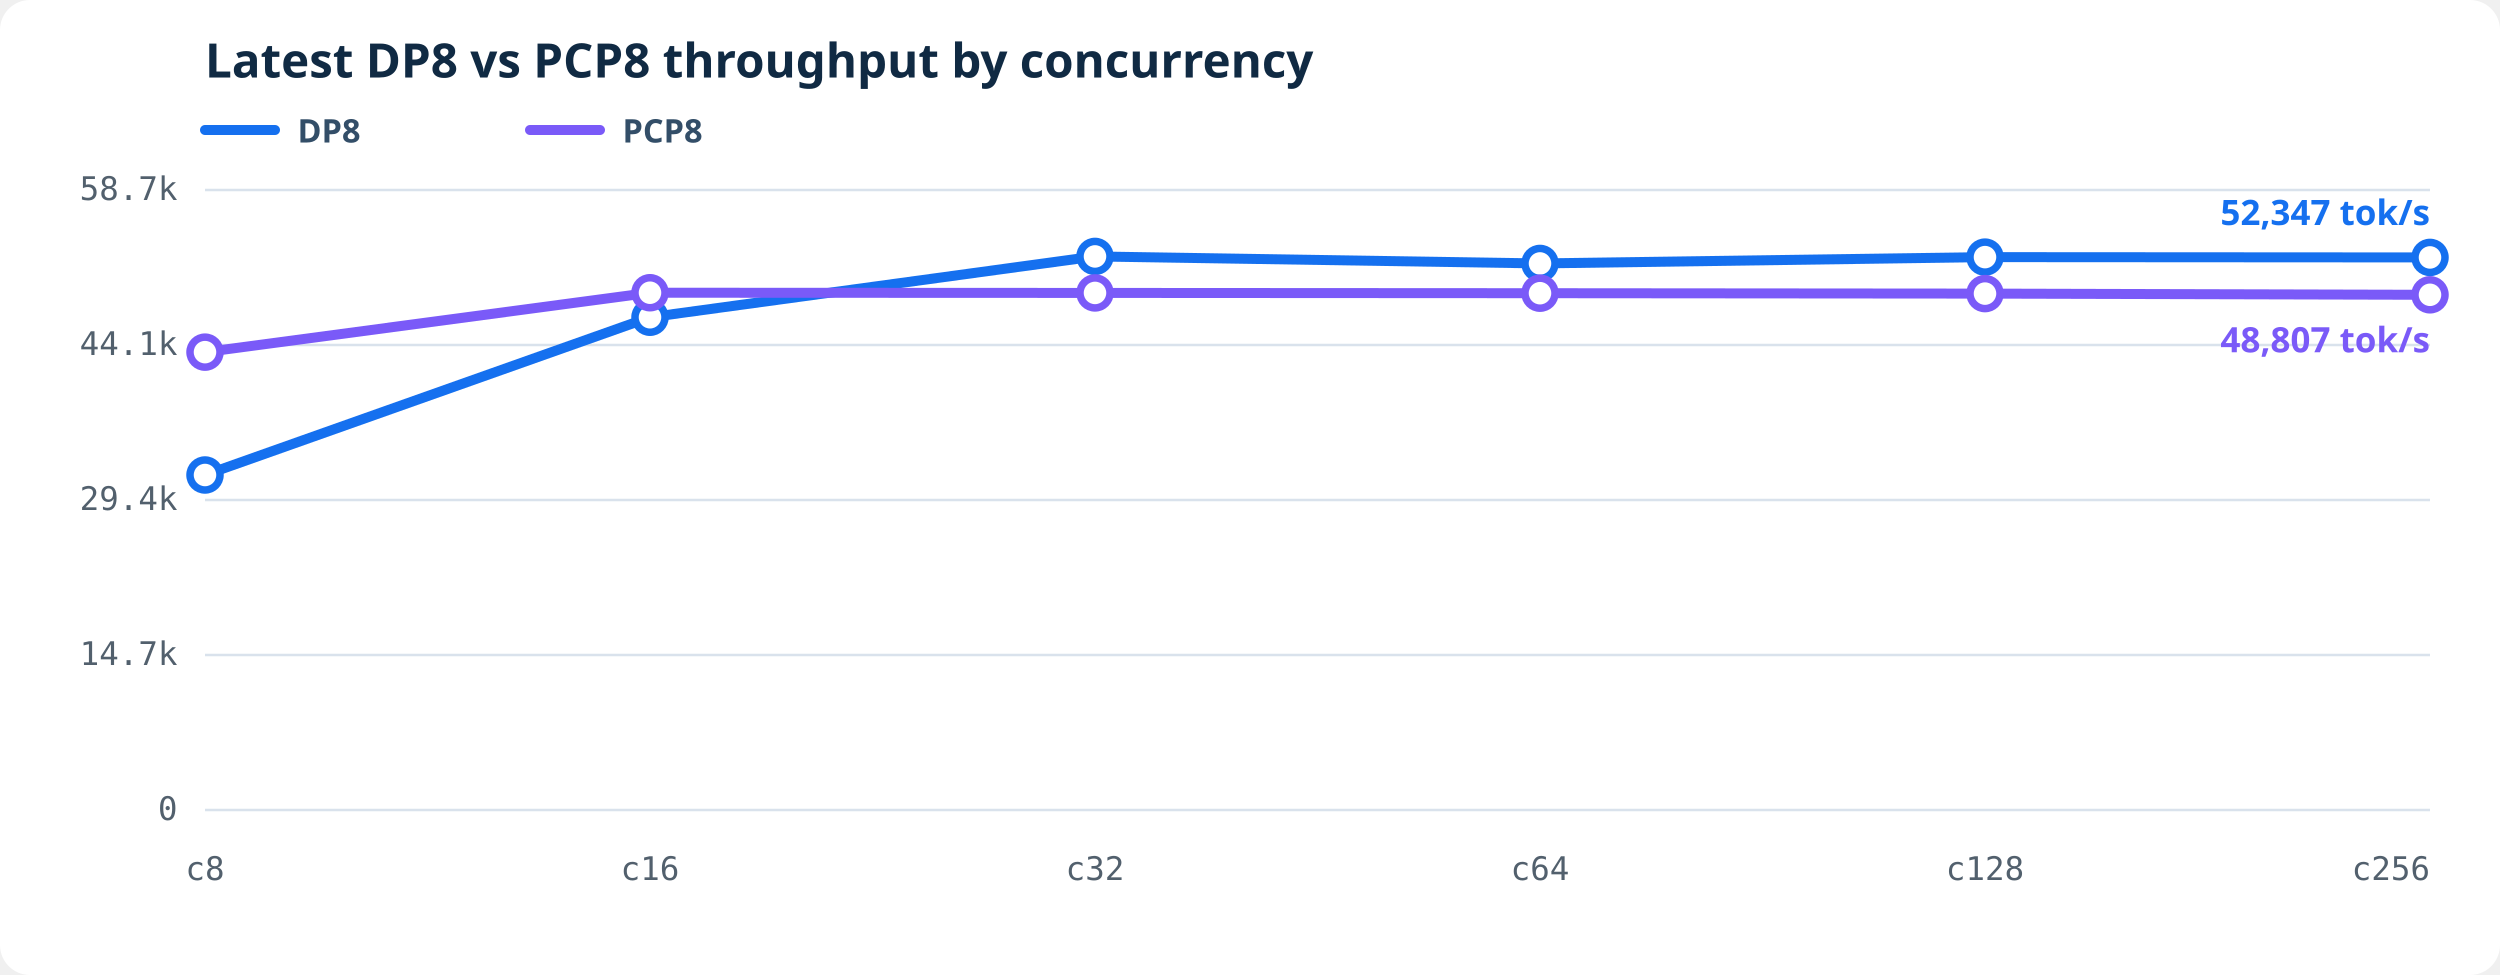
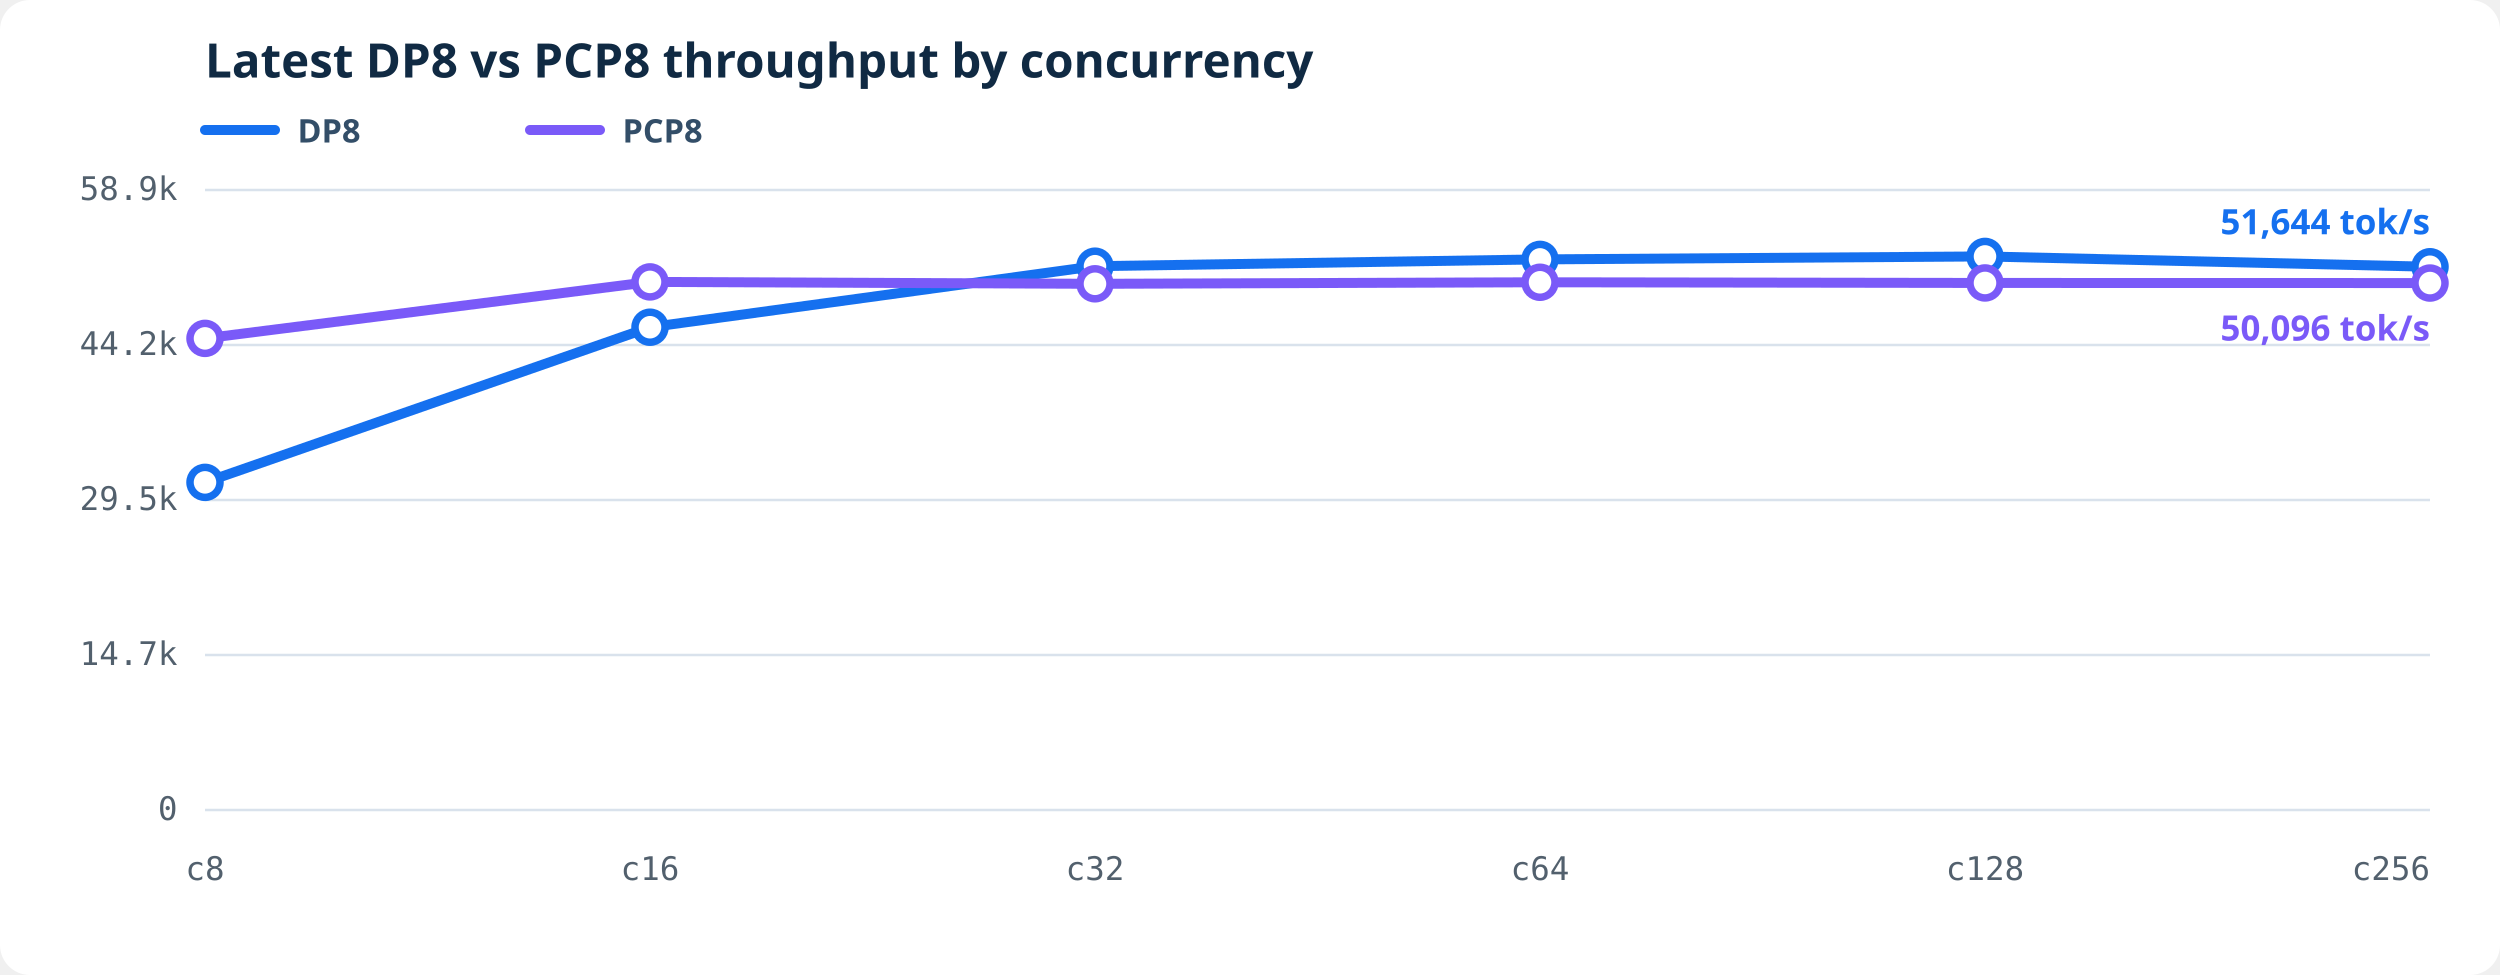
<svg xmlns="http://www.w3.org/2000/svg" viewBox="0 0 1000 390" role="img" aria-labelledby="throughput-title throughput-desc">
  <style>.bg{fill:#fff}.grid{stroke:#d9e2ec;stroke-width:1}.axis{fill:#52606d;font:13px ui-monospace,SFMono-Regular,Consolas,monospace}.heading{fill:#102a43;font:600 19px system-ui,sans-serif}.line{fill:none;stroke-width:4;stroke-linejoin:round;stroke-linecap:round}.dot{fill:#fff;stroke-width:3}.latest{stroke-width:3}.legend{fill:#334e68;font:600 13px system-ui,sans-serif}.value{font:600 14px system-ui,sans-serif}</style>
  <rect class="bg" width="1000" height="390" rx="12" />
  <text class="heading" x="82" y="31">Latest DP8 vs PCP8 throughput by concurrency</text>
  <line x1="82" y1="52" x2="110" y2="52" stroke="#1570ef" stroke-width="4" stroke-linecap="round" />
  <text class="legend" x="119" y="57">DP8</text>
  <line x1="212" y1="52" x2="240" y2="52" stroke="#7a5af8" stroke-width="4" stroke-linecap="round" />
  <text class="legend" x="249" y="57">PCP8</text>
  <line class="grid" x1="82" y1="324.00" x2="972" y2="324.00" />
  <text class="axis" text-anchor="end" x="71" y="328.00">0</text>
  <line class="grid" x1="82" y1="262.00" x2="972" y2="262.00" />
  <text class="axis" text-anchor="end" x="71" y="266.00">14.7k</text>
  <line class="grid" x1="82" y1="200.00" x2="972" y2="200.00" />
-   <text class="axis" text-anchor="end" x="71" y="204.00">29.4k</text>
+   <text class="axis" text-anchor="end" x="71" y="204.00">29.5k</text>
  <line class="grid" x1="82" y1="138.00" x2="972" y2="138.00" />
-   <text class="axis" text-anchor="end" x="71" y="142.00">44.1k</text>
+   <text class="axis" text-anchor="end" x="71" y="142.00">44.2k</text>
  <line class="grid" x1="82" y1="76.00" x2="972" y2="76.00" />
-   <text class="axis" text-anchor="end" x="71" y="80.00">58.7k</text>
+   <text class="axis" text-anchor="end" x="71" y="80.00">58.9k</text>
  <text class="axis" text-anchor="middle" x="82.00" y="352">c8</text>
  <text class="axis" text-anchor="middle" x="260.00" y="352">c16</text>
  <text class="axis" text-anchor="middle" x="438.00" y="352">c32</text>
  <text class="axis" text-anchor="middle" x="616.00" y="352">c64</text>
  <text class="axis" text-anchor="middle" x="794.00" y="352">c128</text>
  <text class="axis" text-anchor="end" x="972.00" y="352">c256</text>
-   <polyline class="line" stroke="#1570ef" points="82.00,190.00 260.00,126.90 438.00,102.57 616.00,105.38 794.00,102.85 972.00,102.97" />
-   <circle class="dot" fill="#fff" stroke="#1570ef" cx="82.00" cy="190.00" r="6" />
-   <circle class="dot" fill="#fff" stroke="#1570ef" cx="260.00" cy="126.90" r="6" />
-   <circle class="dot" fill="#fff" stroke="#1570ef" cx="438.00" cy="102.57" r="6" />
-   <circle class="dot" fill="#fff" stroke="#1570ef" cx="616.00" cy="105.38" r="6" />
-   <circle class="dot" fill="#fff" stroke="#1570ef" cx="794.00" cy="102.85" r="6" />
-   <circle class="dot latest" fill="#1570ef" stroke="#1570ef" cx="972.00" cy="102.97" r="6" />
-   <text class="value" fill="#1570ef" text-anchor="end" x="972.00" y="90.00">52,347 tok/s</text>
-   <polyline class="line" stroke="#7a5af8" points="82.00,140.86 260.00,117.09 438.00,117.17 616.00,117.28 794.00,117.44 972.00,117.92" />
-   <circle class="dot" fill="#fff" stroke="#7a5af8" cx="82.00" cy="140.86" r="6" />
-   <circle class="dot" fill="#fff" stroke="#7a5af8" cx="260.00" cy="117.09" r="6" />
-   <circle class="dot" fill="#fff" stroke="#7a5af8" cx="438.00" cy="117.17" r="6" />
-   <circle class="dot" fill="#fff" stroke="#7a5af8" cx="616.00" cy="117.28" r="6" />
-   <circle class="dot" fill="#fff" stroke="#7a5af8" cx="794.00" cy="117.44" r="6" />
-   <circle class="dot latest" fill="#7a5af8" stroke="#7a5af8" cx="972.00" cy="117.92" r="6" />
-   <text class="value" fill="#7a5af8" text-anchor="end" x="972.00" y="140.92">48,807 tok/s</text>
+   <polyline class="line" stroke="#1570ef" points="82.00,192.95 260.00,130.89 438.00,106.48 616.00,103.76 794.00,102.57 972.00,106.70" />
+   <circle class="dot" fill="#fff" stroke="#1570ef" cx="82.00" cy="192.95" r="6" />
+   <circle class="dot" fill="#fff" stroke="#1570ef" cx="260.00" cy="130.89" r="6" />
+   <circle class="dot" fill="#fff" stroke="#1570ef" cx="438.00" cy="106.48" r="6" />
+   <circle class="dot" fill="#fff" stroke="#1570ef" cx="616.00" cy="103.76" r="6" />
+   <circle class="dot" fill="#fff" stroke="#1570ef" cx="794.00" cy="102.57" r="6" />
+   <circle class="dot latest" fill="#1570ef" stroke="#1570ef" cx="972.00" cy="106.70" r="6" />
+   <text class="value" fill="#1570ef" text-anchor="end" x="972.00" y="93.70">51,644 tok/s</text>
+   <polyline class="line" stroke="#7a5af8" points="82.00,135.35 260.00,112.76 438.00,113.52 616.00,112.91 794.00,113.18 972.00,113.22" />
+   <circle class="dot" fill="#fff" stroke="#7a5af8" cx="82.00" cy="135.35" r="6" />
+   <circle class="dot" fill="#fff" stroke="#7a5af8" cx="260.00" cy="112.76" r="6" />
+   <circle class="dot" fill="#fff" stroke="#7a5af8" cx="438.00" cy="113.52" r="6" />
+   <circle class="dot" fill="#fff" stroke="#7a5af8" cx="616.00" cy="112.91" r="6" />
+   <circle class="dot" fill="#fff" stroke="#7a5af8" cx="794.00" cy="113.18" r="6" />
+   <circle class="dot latest" fill="#7a5af8" stroke="#7a5af8" cx="972.00" cy="113.22" r="6" />
+   <text class="value" fill="#7a5af8" text-anchor="end" x="972.00" y="136.22">50,096 tok/s</text>
</svg>
